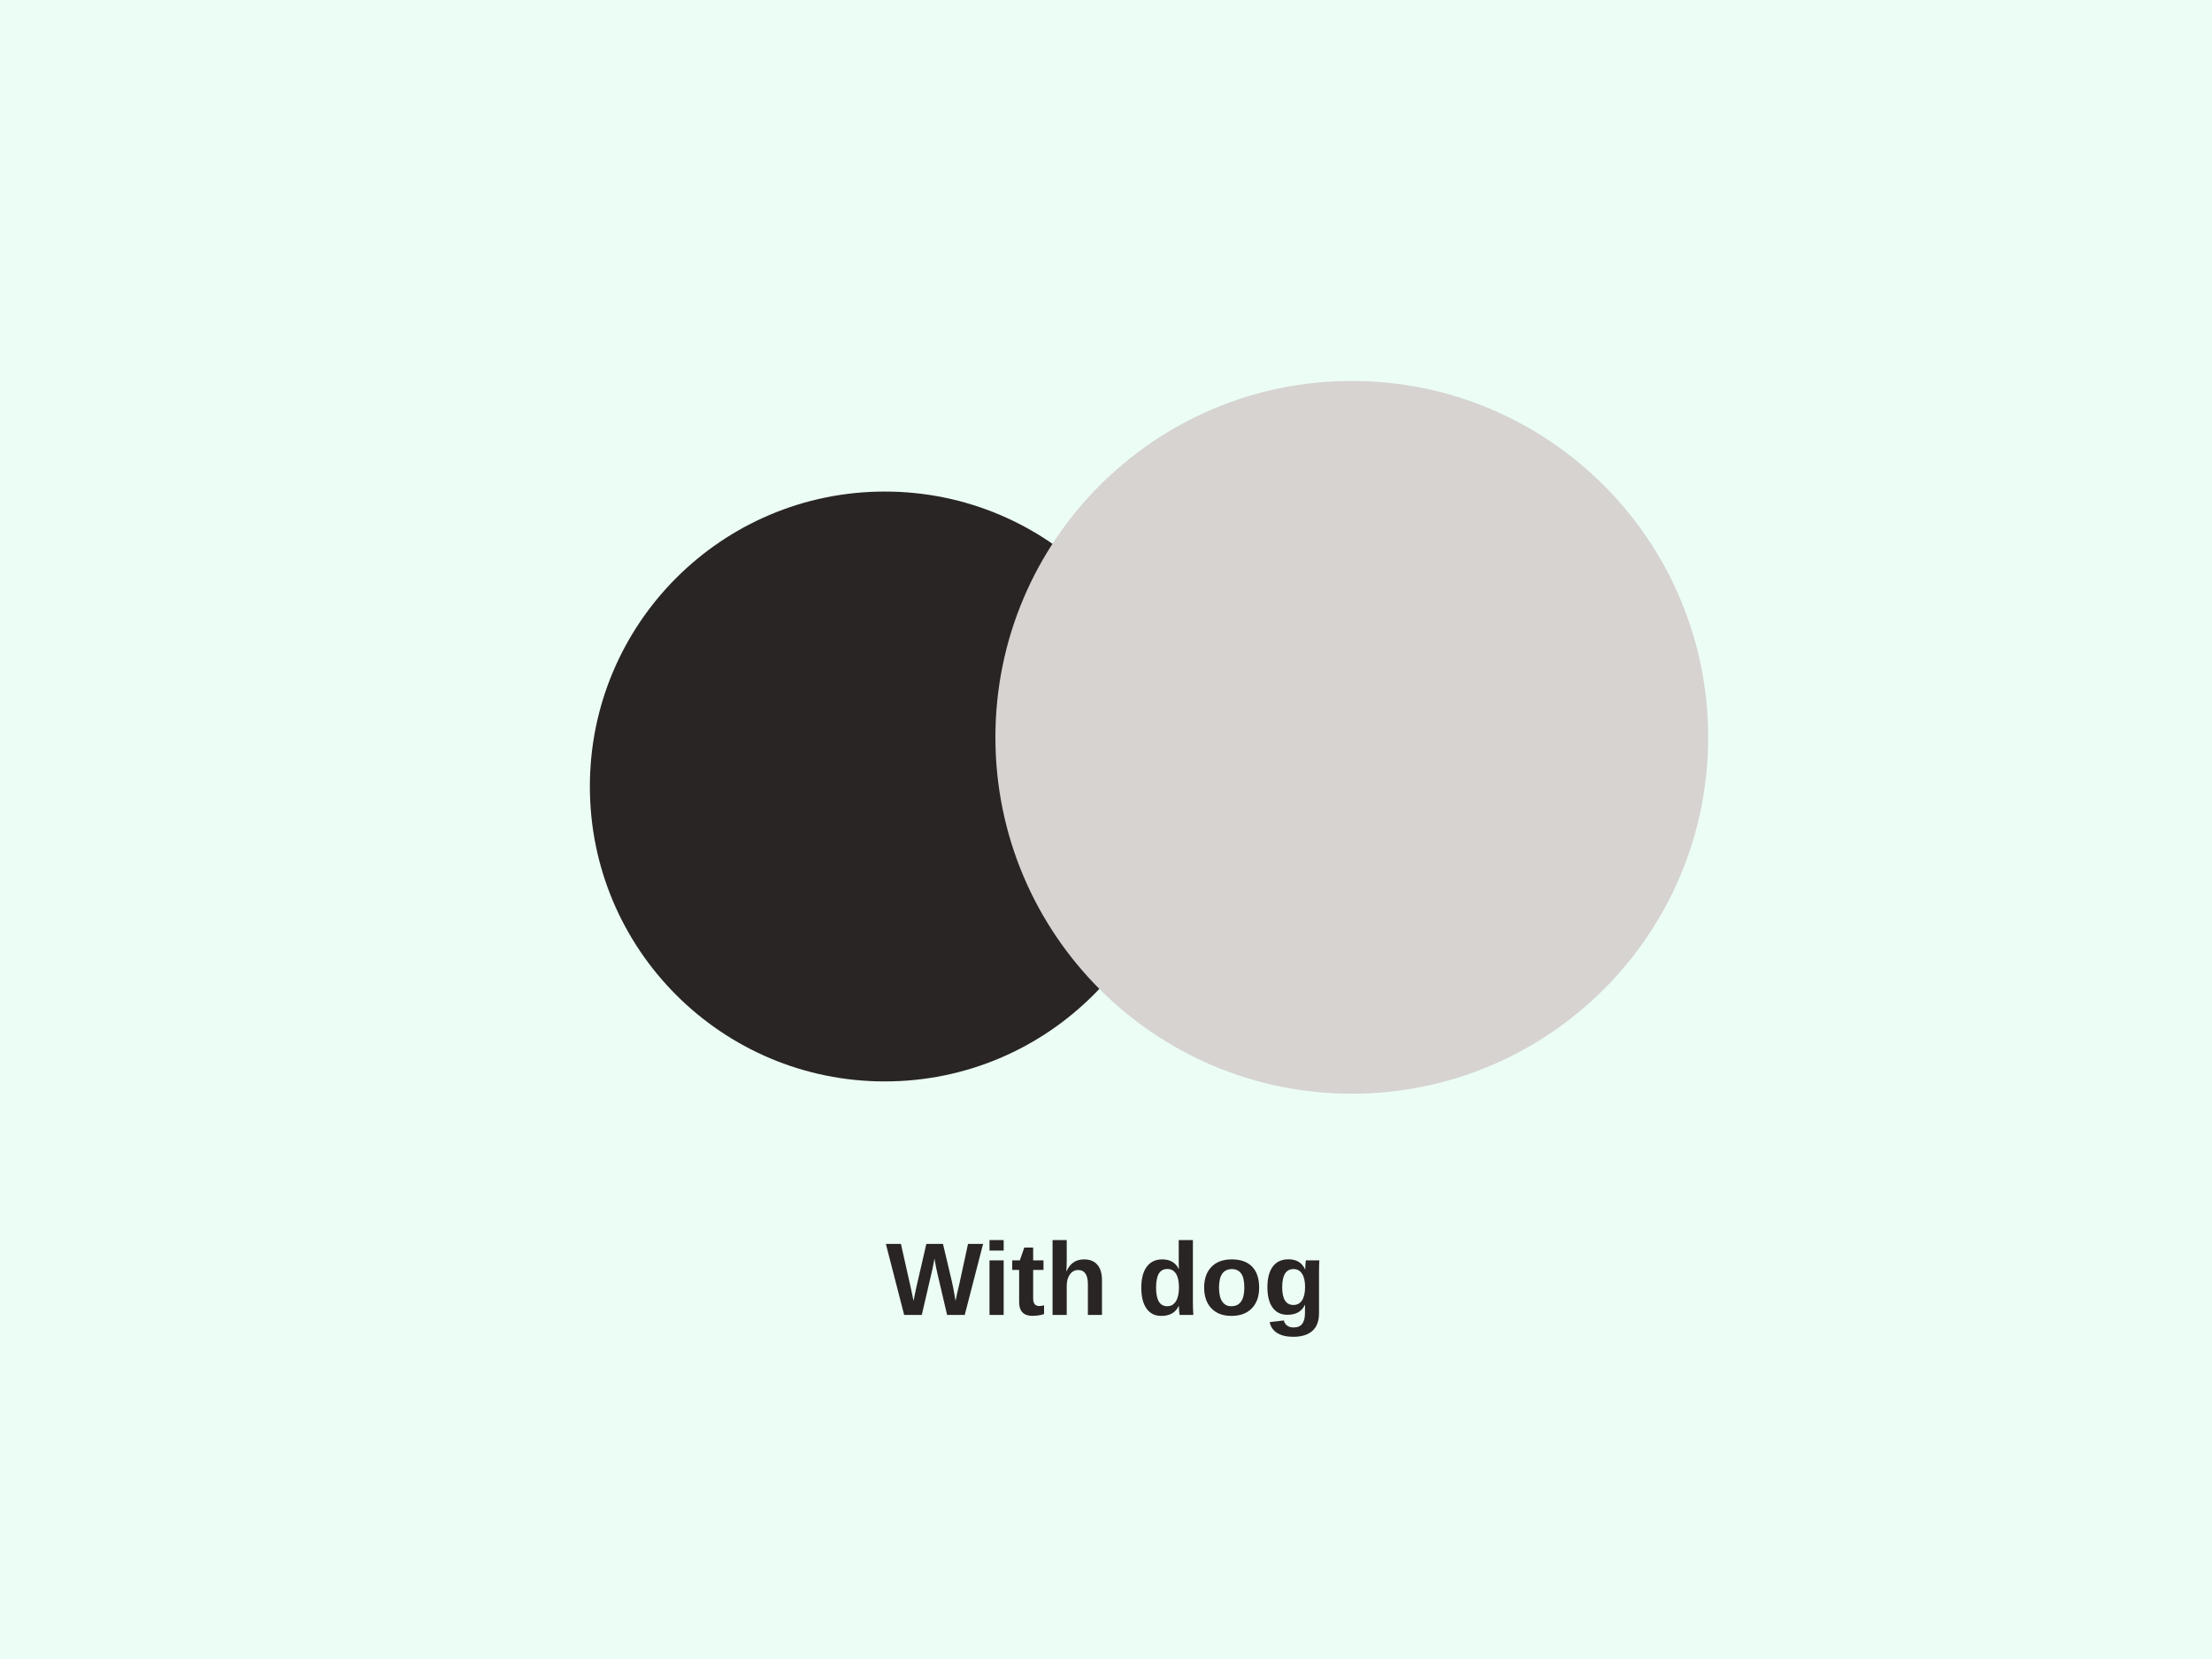
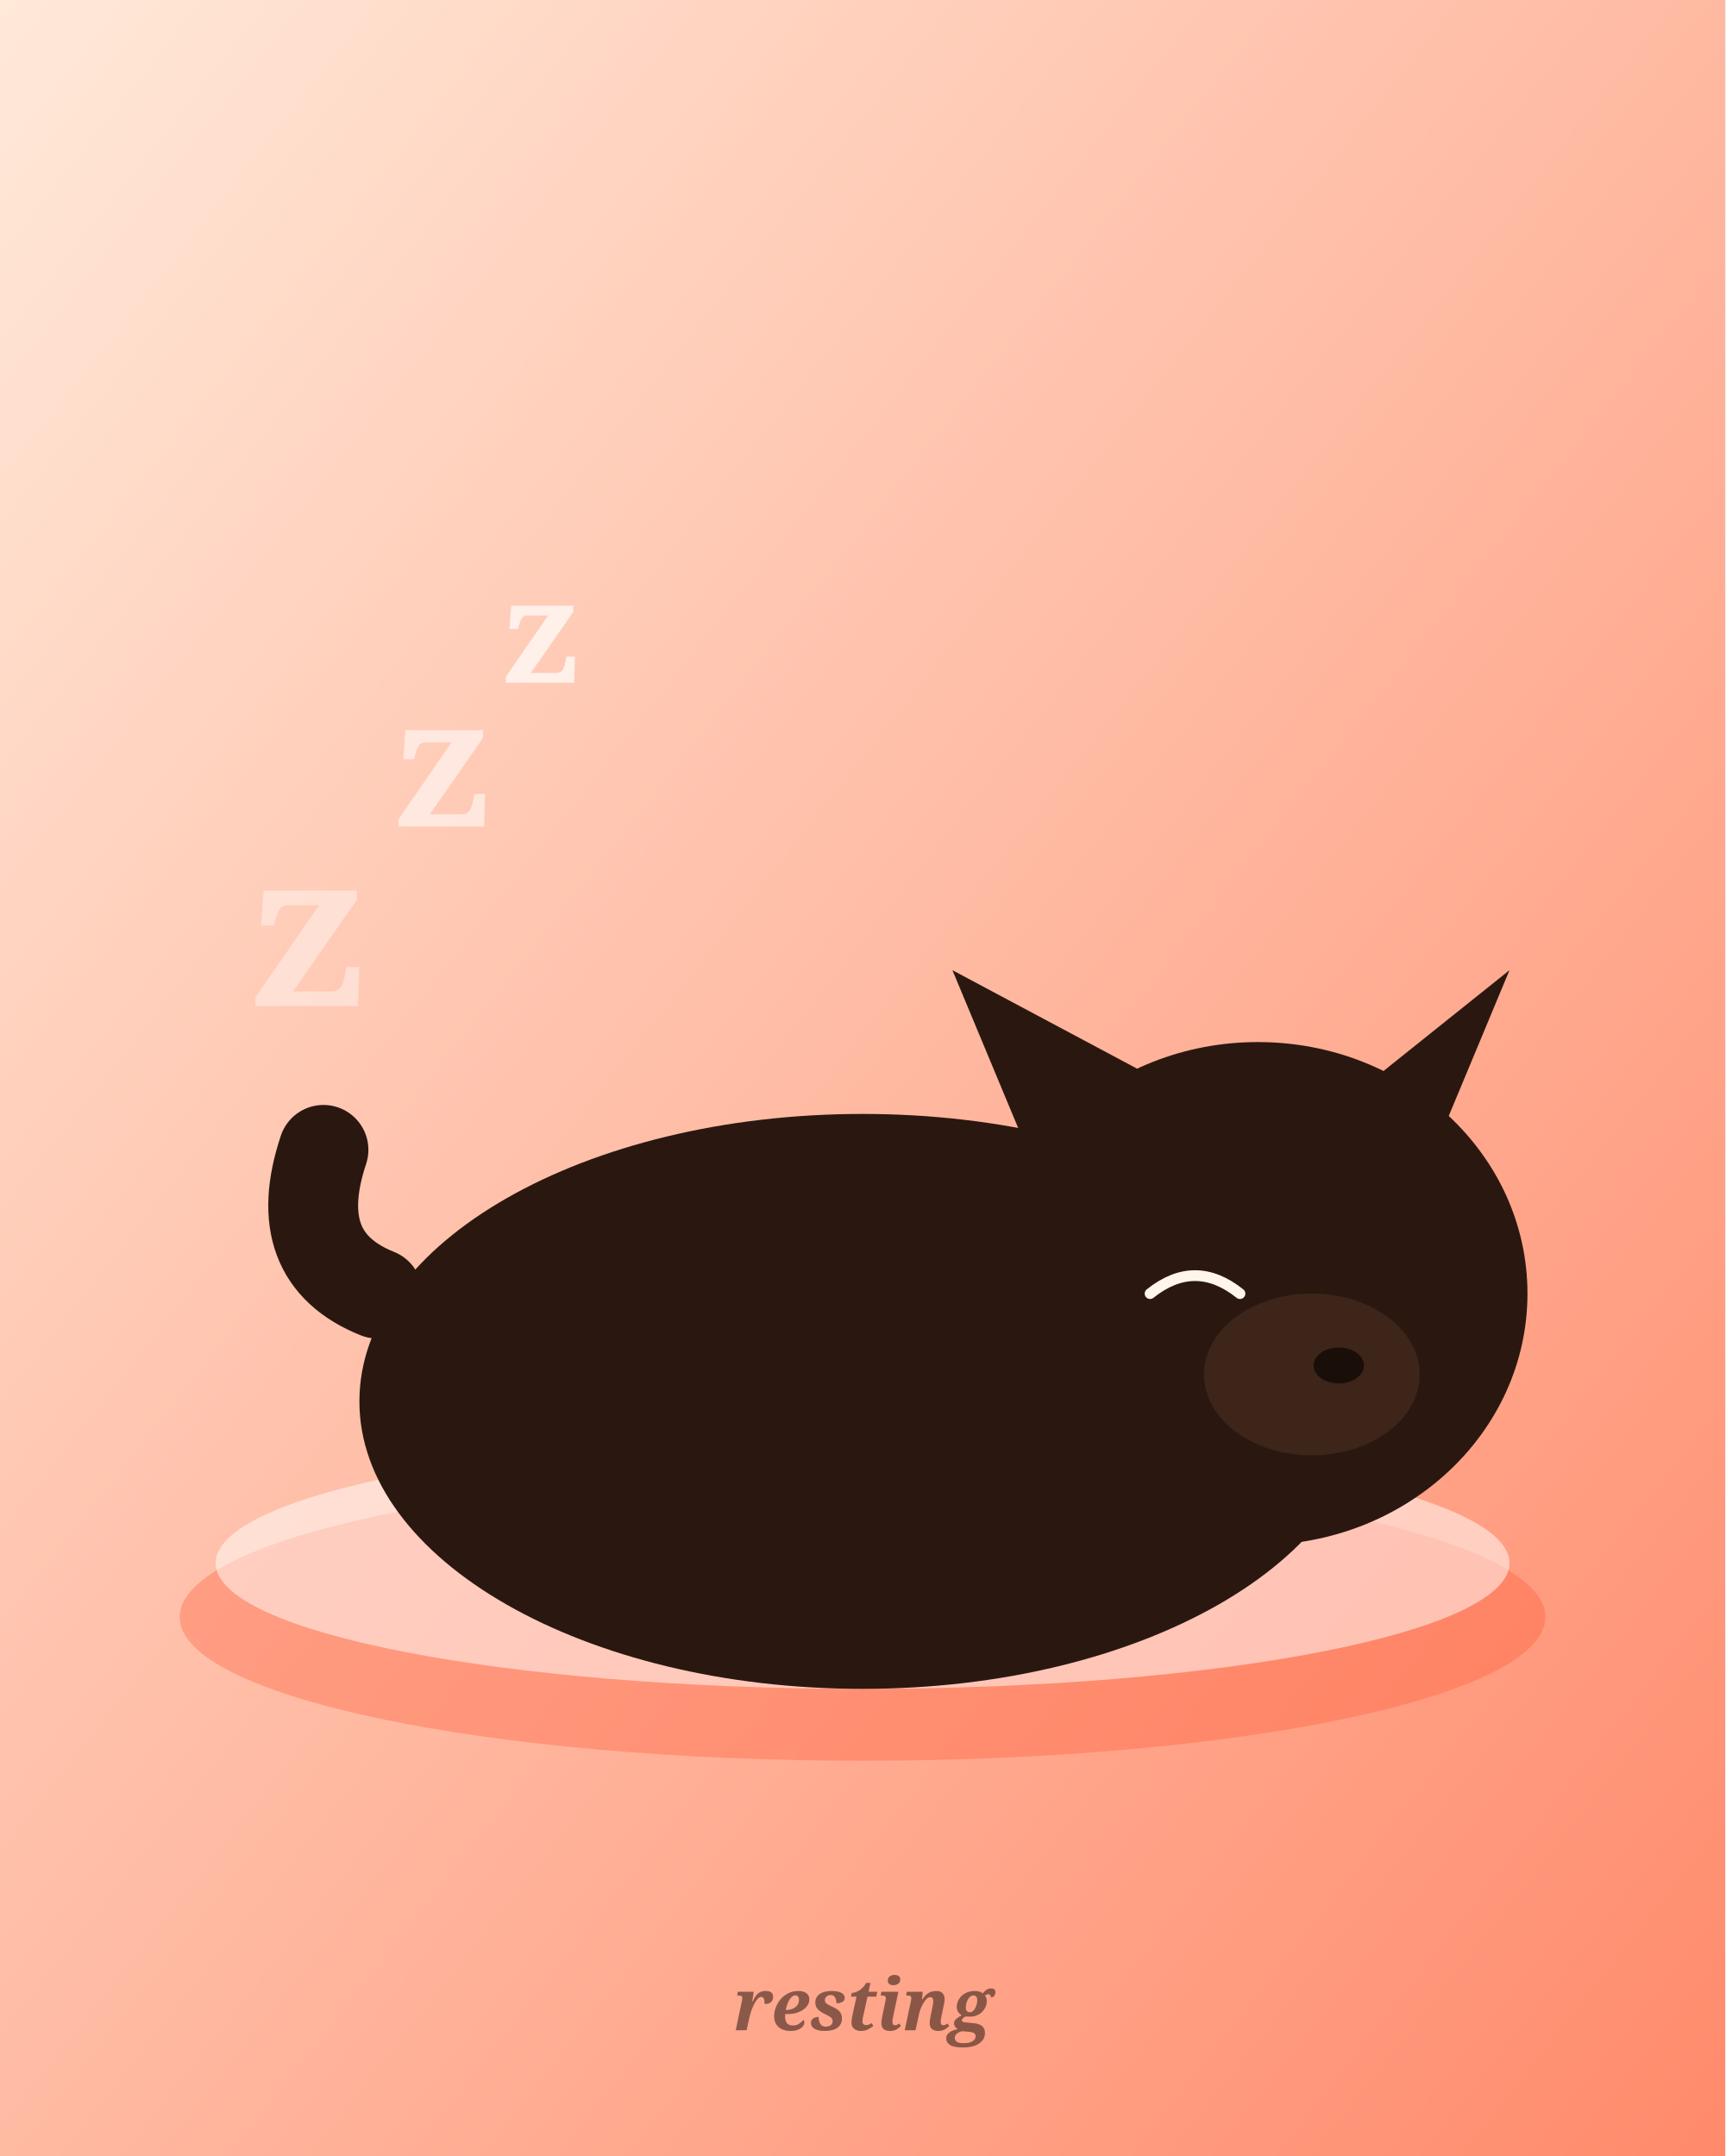
- <svg xmlns="http://www.w3.org/2000/svg" viewBox="0 0 900 675">
-   <rect width="900" height="675" fill="#ecfdf5" />
-   <circle cx="360" cy="320" r="120" fill="#292524" />
-   <circle cx="550" cy="300" r="145" fill="#d6d3d1" />
-   <text x="450" y="535" text-anchor="middle" font-family="Arial" font-size="42" font-weight="800" fill="#292524">With dog</text>
+ <svg xmlns="http://www.w3.org/2000/svg" viewBox="0 0 960 1200" role="img" aria-label="Drago sleeping placeholder">
+   <defs>
+     <linearGradient id="g2" x1="0" x2="1" y1="0" y2="1">
+       <stop offset="0" stop-color="#FFE9D9" />
+       <stop offset="1" stop-color="#FF8A6B" />
+     </linearGradient>
+   </defs>
+   <rect width="960" height="1200" fill="url(#g2)" />
+   <ellipse cx="480" cy="900" rx="380" ry="80" fill="#FF5A36" opacity="0.35" />
+   <ellipse cx="480" cy="870" rx="360" ry="70" fill="#FFFFFF" opacity="0.5" />
+   <ellipse cx="480" cy="780" rx="280" ry="160" fill="#2A1810" />
+   <path d="M210 720 Q160 700 180 640" stroke="#2A1810" stroke-width="50" stroke-linecap="round" fill="none" />
+   <ellipse cx="700" cy="720" rx="150" ry="140" fill="#2A1810" />
+   <path d="M580 660 L530 540 L680 620 Z" fill="#2A1810" />
+   <path d="M790 660 L840 540 L740 620 Z" fill="#2A1810" />
+   <path d="M640 720 Q665 700 690 720" stroke="#FFF5EC" stroke-width="6" stroke-linecap="round" fill="none" />
+   <ellipse cx="730" cy="765" rx="60" ry="45" fill="#3D2519" />
+   <ellipse cx="745" cy="760" rx="14" ry="10" fill="#1A0E08" />
+   <text x="280" y="380" font-family="'Fraunces', Georgia, serif" font-size="80" font-weight="700" fill="#FFFFFF" opacity="0.7">z</text>
+   <text x="220" y="460" font-family="'Fraunces', Georgia, serif" font-size="100" font-weight="700" fill="#FFFFFF" opacity="0.55">z</text>
+   <text x="140" y="560" font-family="'Fraunces', Georgia, serif" font-size="120" font-weight="700" fill="#FFFFFF" opacity="0.4">z</text>
+   <text x="480" y="1130" text-anchor="middle" font-family="'Fraunces', Georgia, serif" font-size="40" font-weight="700" font-style="italic" fill="#2A1810" opacity="0.55">resting</text>
</svg>
